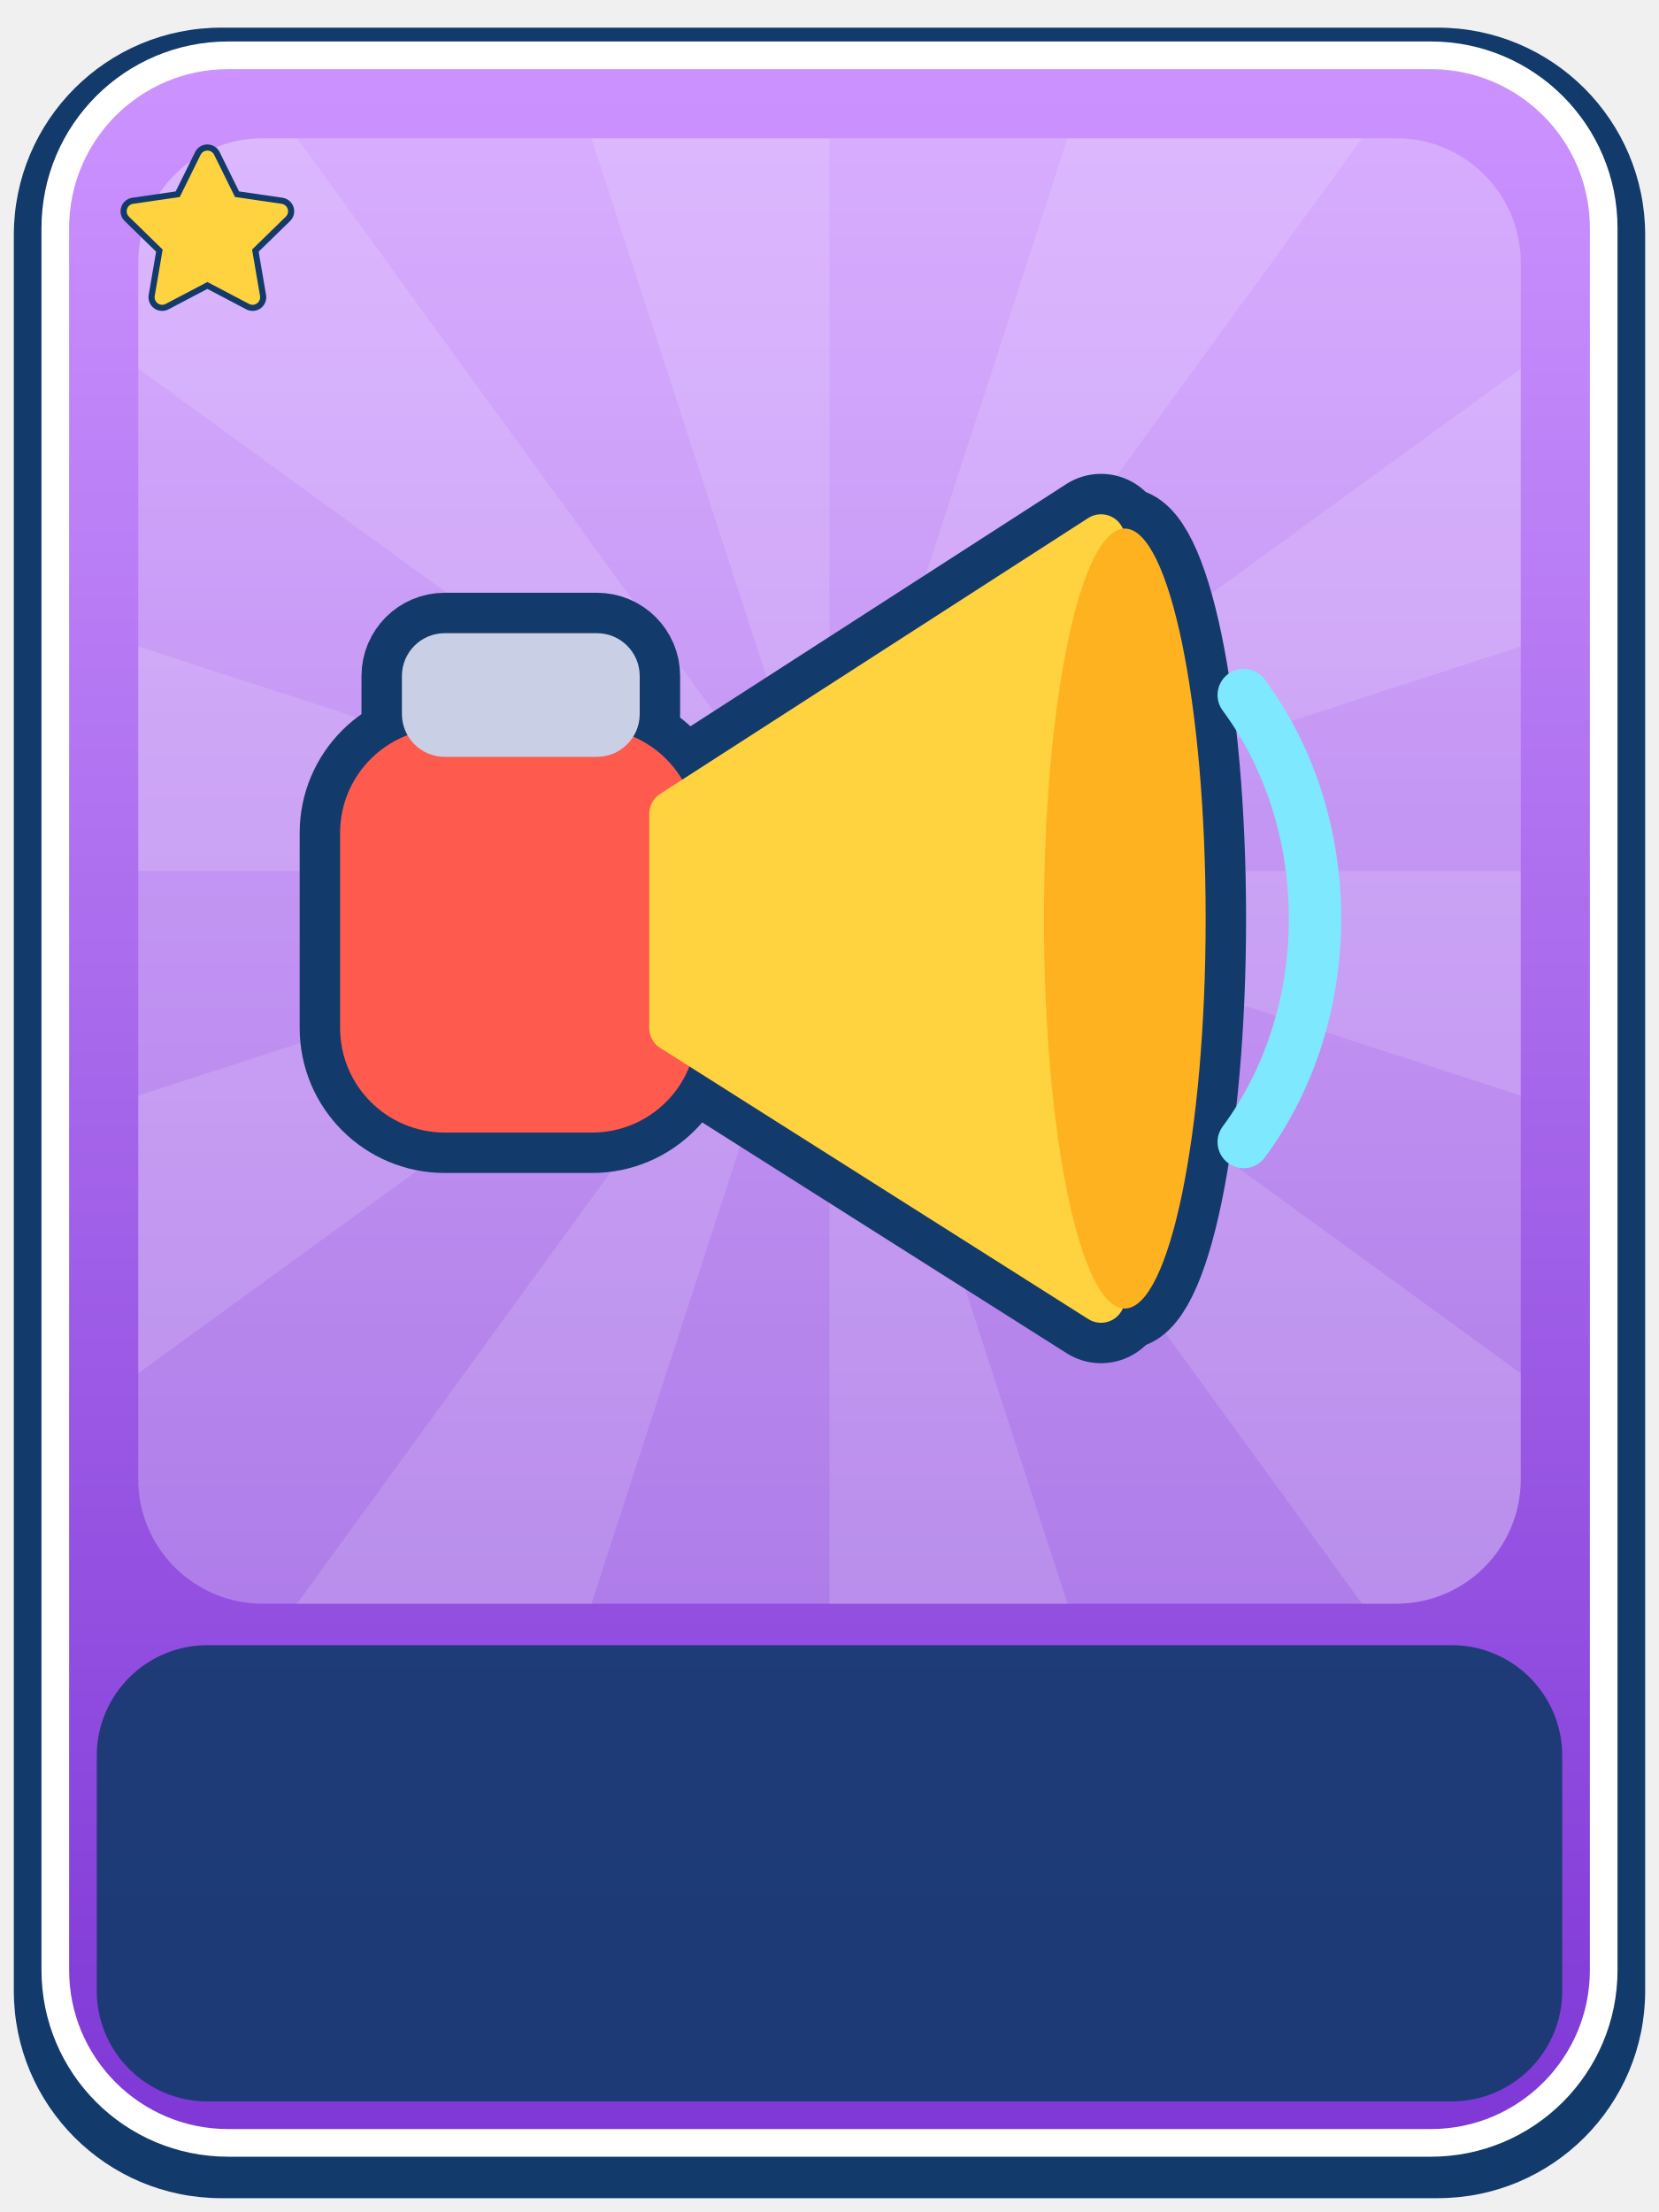
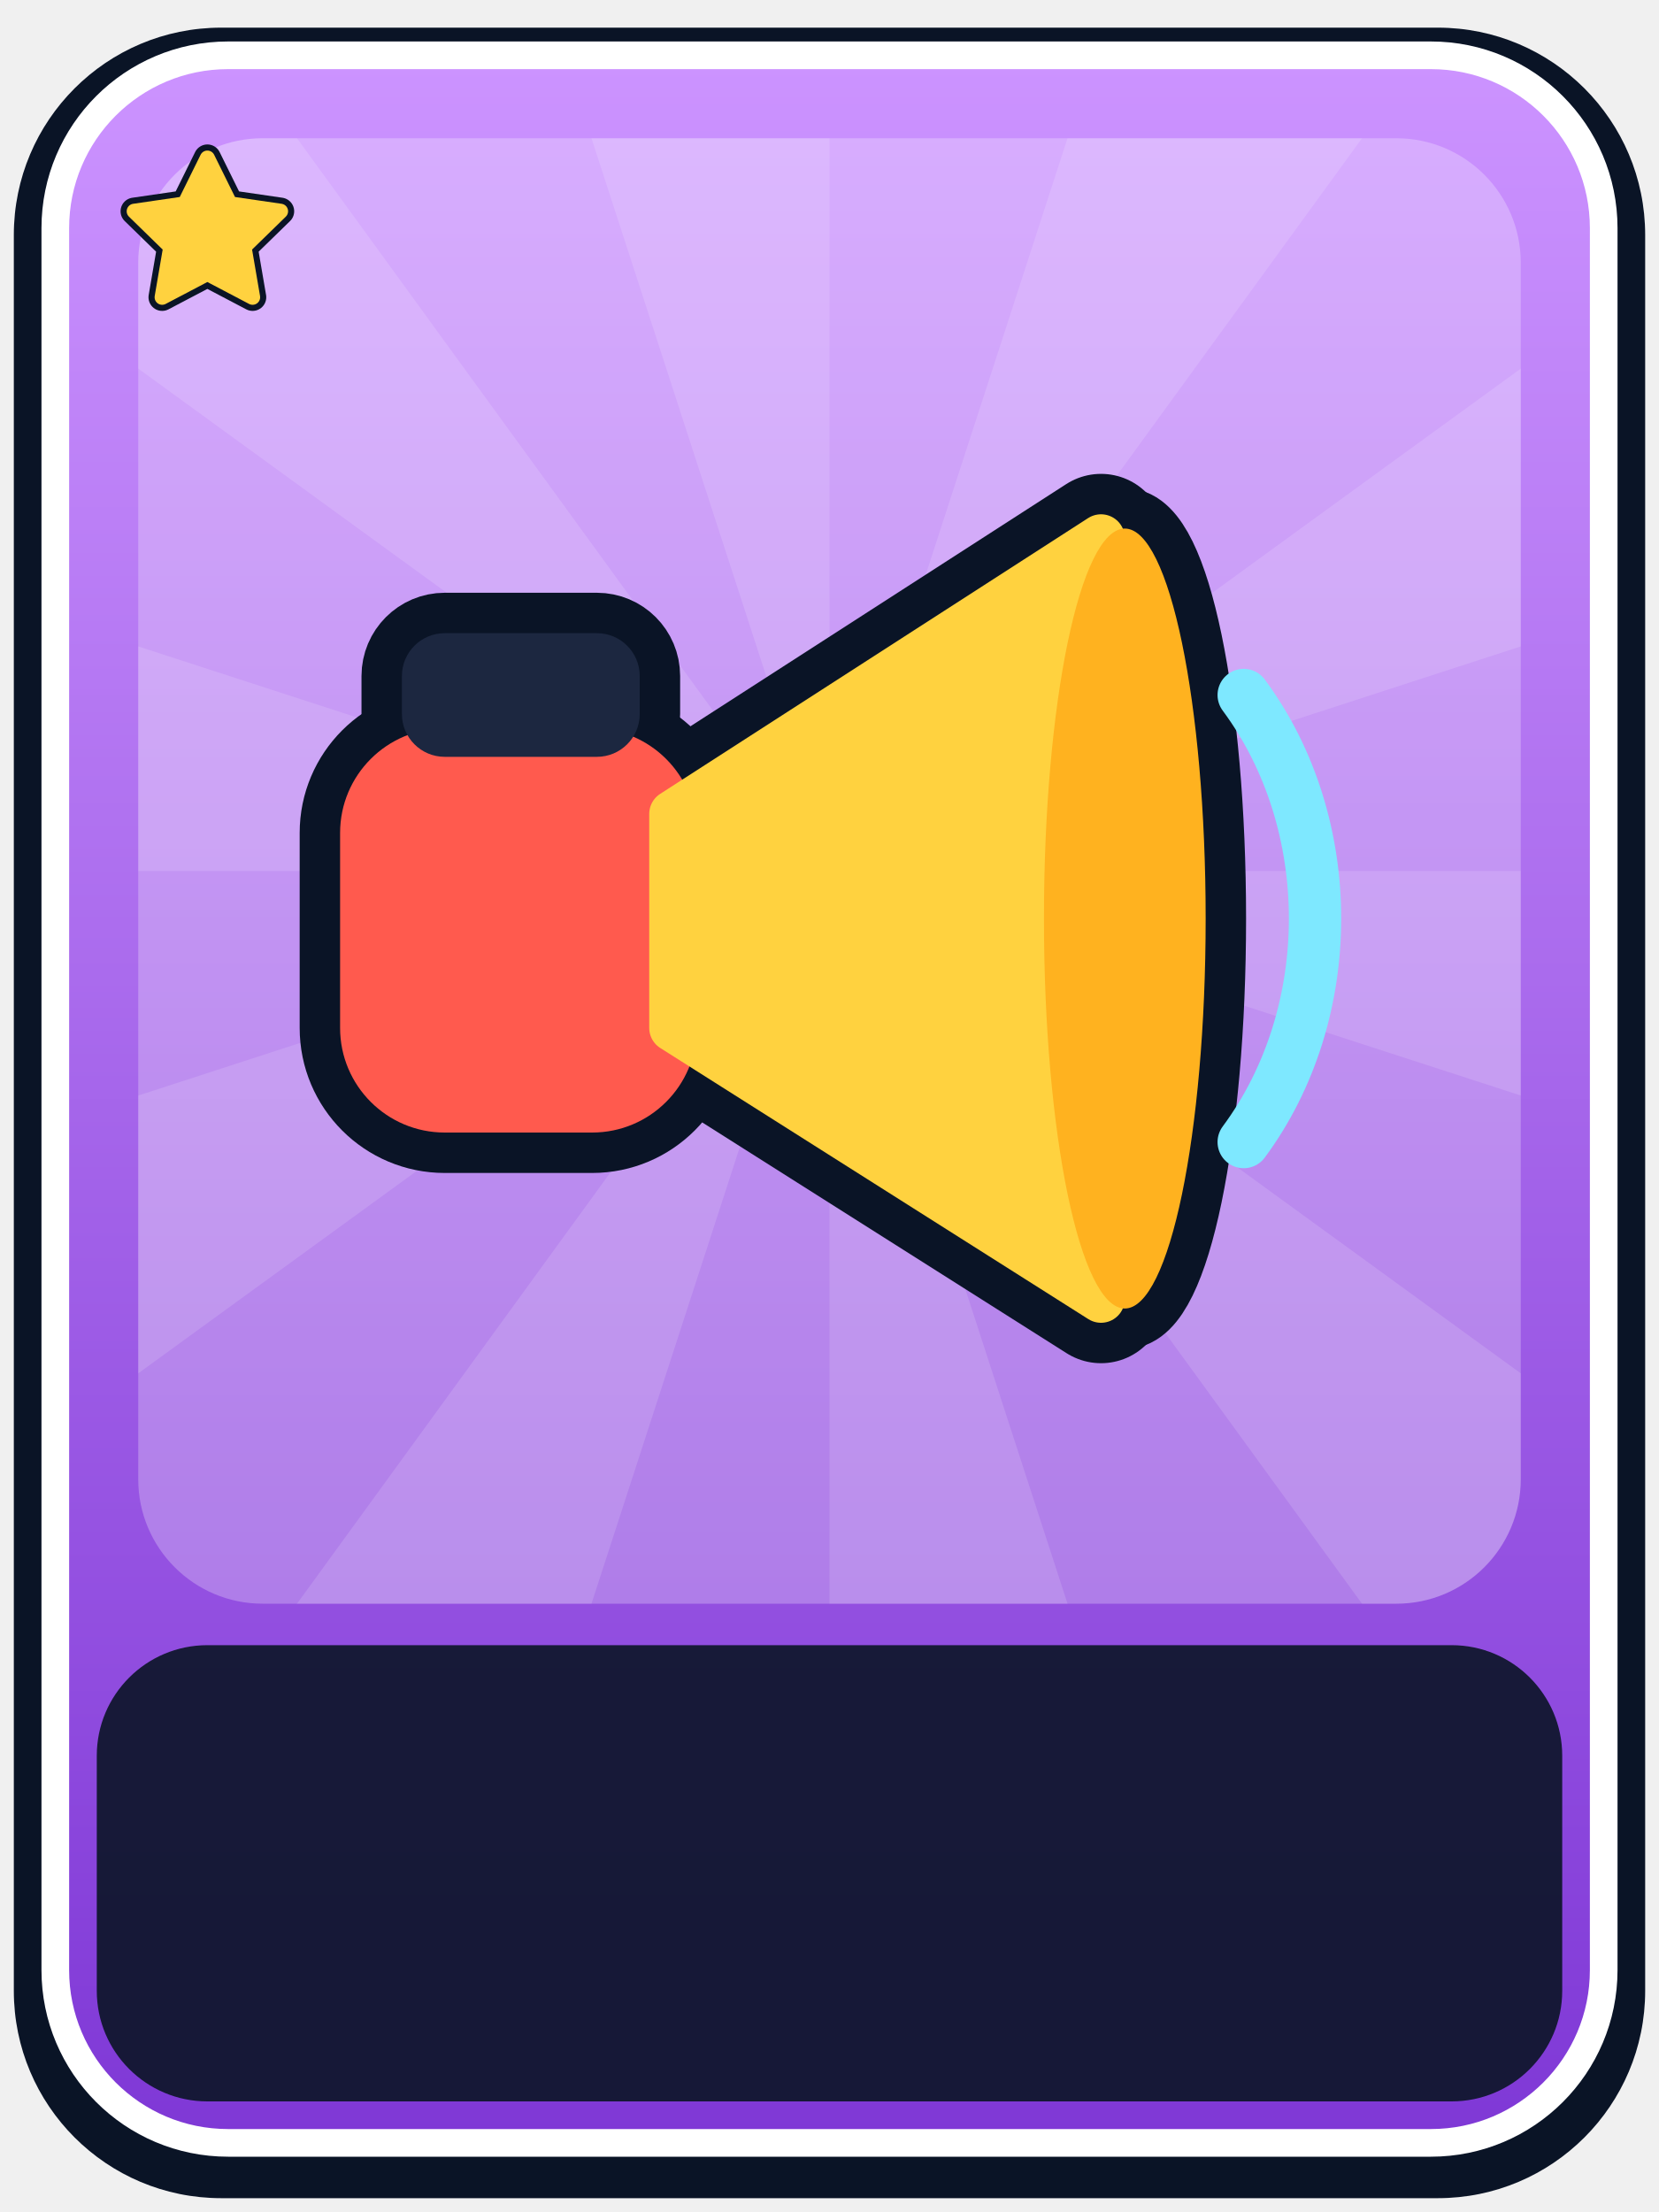
<svg xmlns="http://www.w3.org/2000/svg" width="240" height="320" viewBox="0 0 240 320">
  <defs>
    <linearGradient id="g" x1="0" y1="0" x2="0" y2="1">
      <stop offset="0" stop-color="#cc93ff" />
      <stop offset="1" stop-color="#7f38d6" />
    </linearGradient>
    <clipPath id="p">
      <rect x="20" y="20" width="200" height="212" rx="18" />
    </clipPath>
  </defs>
-   <rect x="2" y="4" width="236" height="314" rx="30" fill="#123a6b" />
+   <rect x="2" y="4" width="236" height="314" rx="30" fill="#0a1426" />
  <rect x="8" y="8" width="224" height="302" rx="25" fill="url(#g)" stroke="#ffffff" stroke-width="4" />
  <rect x="20" y="20" width="200" height="212" rx="18" fill="#ffffff" opacity="0.26" />
  <g clip-path="url(#p)">
    <polygon points="120,126 310.0,126.0 300.7,184.7" fill="#ffffff" opacity="0.13" />
    <polygon points="120,126 273.7,237.7 231.7,279.7" fill="#ffffff" opacity="0.13" />
    <polygon points="120,126 178.7,306.7 120.0,316.0" fill="#ffffff" opacity="0.13" />
    <polygon points="120,126 61.3,306.7 8.3,279.7" fill="#ffffff" opacity="0.13" />
    <polygon points="120,126 -33.7,237.7 -60.7,184.7" fill="#ffffff" opacity="0.13" />
    <polygon points="120,126 -70.0,126.0 -60.7,67.3" fill="#ffffff" opacity="0.13" />
    <polygon points="120,126 -33.7,14.3 8.3,-27.7" fill="#ffffff" opacity="0.13" />
    <polygon points="120,126 61.3,-54.7 120.0,-64.0" fill="#ffffff" opacity="0.13" />
    <polygon points="120,126 178.7,-54.7 231.7,-27.7" fill="#ffffff" opacity="0.13" />
    <polygon points="120,126 273.7,14.3 300.7,67.3" fill="#ffffff" opacity="0.13" />
  </g>
  <g transform="translate(32 40) scale(0.344)">
-     <rect x="50" y="190" width="150" height="170" rx="44" fill="#123a6b" stroke="#123a6b" stroke-width="34" stroke-linejoin="round" stroke-linecap="round" />
-     <rect x="76" y="150" width="100" height="52" rx="18" fill="#123a6b" stroke="#123a6b" stroke-width="34" stroke-linejoin="round" stroke-linecap="round" />
-     <polygon points="190,226 370,110 370,430 190,316" fill="#123a6b" stroke="#123a6b" stroke-width="54" stroke-linejoin="round" stroke-linecap="round" />
-     <ellipse cx="380" cy="270" rx="34" ry="164" fill="#123a6b" stroke="#123a6b" stroke-width="34" stroke-linejoin="round" stroke-linecap="round" />
+     <rect x="50" y="190" width="150" height="170" rx="44" fill="#0a1426" stroke="#0a1426" stroke-width="34" stroke-linejoin="round" stroke-linecap="round" />
+     <rect x="76" y="150" width="100" height="52" rx="18" fill="#0a1426" stroke="#0a1426" stroke-width="34" stroke-linejoin="round" stroke-linecap="round" />
+     <polygon points="190,226 370,110 370,430 190,316" fill="#0a1426" stroke="#0a1426" stroke-width="54" stroke-linejoin="round" stroke-linecap="round" />
+     <ellipse cx="380" cy="270" rx="34" ry="164" fill="#0a1426" stroke="#0a1426" stroke-width="34" stroke-linejoin="round" stroke-linecap="round" />
    <rect x="50" y="190" width="150" height="170" rx="44" fill="#ff5a4e" />
-     <rect x="76" y="150" width="100" height="52" rx="18" fill="#c9d0e6" />
+     <rect x="76" y="150" width="100" height="52" rx="18" fill="#1c2740" />
    <polygon points="190,226 370,110 370,430 190,316" fill="#ffd23f" stroke="#ffd23f" stroke-width="20" stroke-linejoin="round" stroke-linecap="round" />
    <ellipse cx="380" cy="270" rx="34" ry="164" fill="#ffb21f" />
    <path d="M430 176 C470 230 470 310 430 364" fill="none" stroke="#7ee8ff" stroke-width="22" stroke-linejoin="round" stroke-linecap="round" />
  </g>
-   <rect x="14" y="238" width="212" height="66" rx="16" fill="#123a6b" opacity="0.9" />
+   <rect x="14" y="238" width="212" height="66" rx="16" fill="#0a1426" opacity="0.9" />
  <g transform="translate(30 34) scale(0.052)">
-     <polygon points="0.0,-214.0 62.9,-86.6 203.5,-66.1 101.8,33.1 125.8,173.1 0.0,107.0 -125.8,173.1 -101.8,33.1 -203.5,-66.1 -62.9,-86.6" fill="#123a6b" stroke="#123a6b" stroke-width="76" stroke-linejoin="round" stroke-linecap="round" />
+     <polygon points="0.0,-214.0 62.9,-86.6 203.5,-66.1 101.8,33.1 125.8,173.1 0.0,107.0 -125.8,173.1 -101.8,33.1 -203.5,-66.1 -62.9,-86.6" fill="#0a1426" stroke="#0a1426" stroke-width="76" stroke-linejoin="round" stroke-linecap="round" />
    <polygon points="0.0,-214.0 62.9,-86.6 203.5,-66.1 101.8,33.1 125.8,173.1 0.0,107.0 -125.8,173.1 -101.8,33.1 -203.5,-66.1 -62.9,-86.6" fill="#ffd23f" stroke="#ffd23f" stroke-width="42" stroke-linejoin="round" stroke-linecap="round" />
  </g>
</svg>
